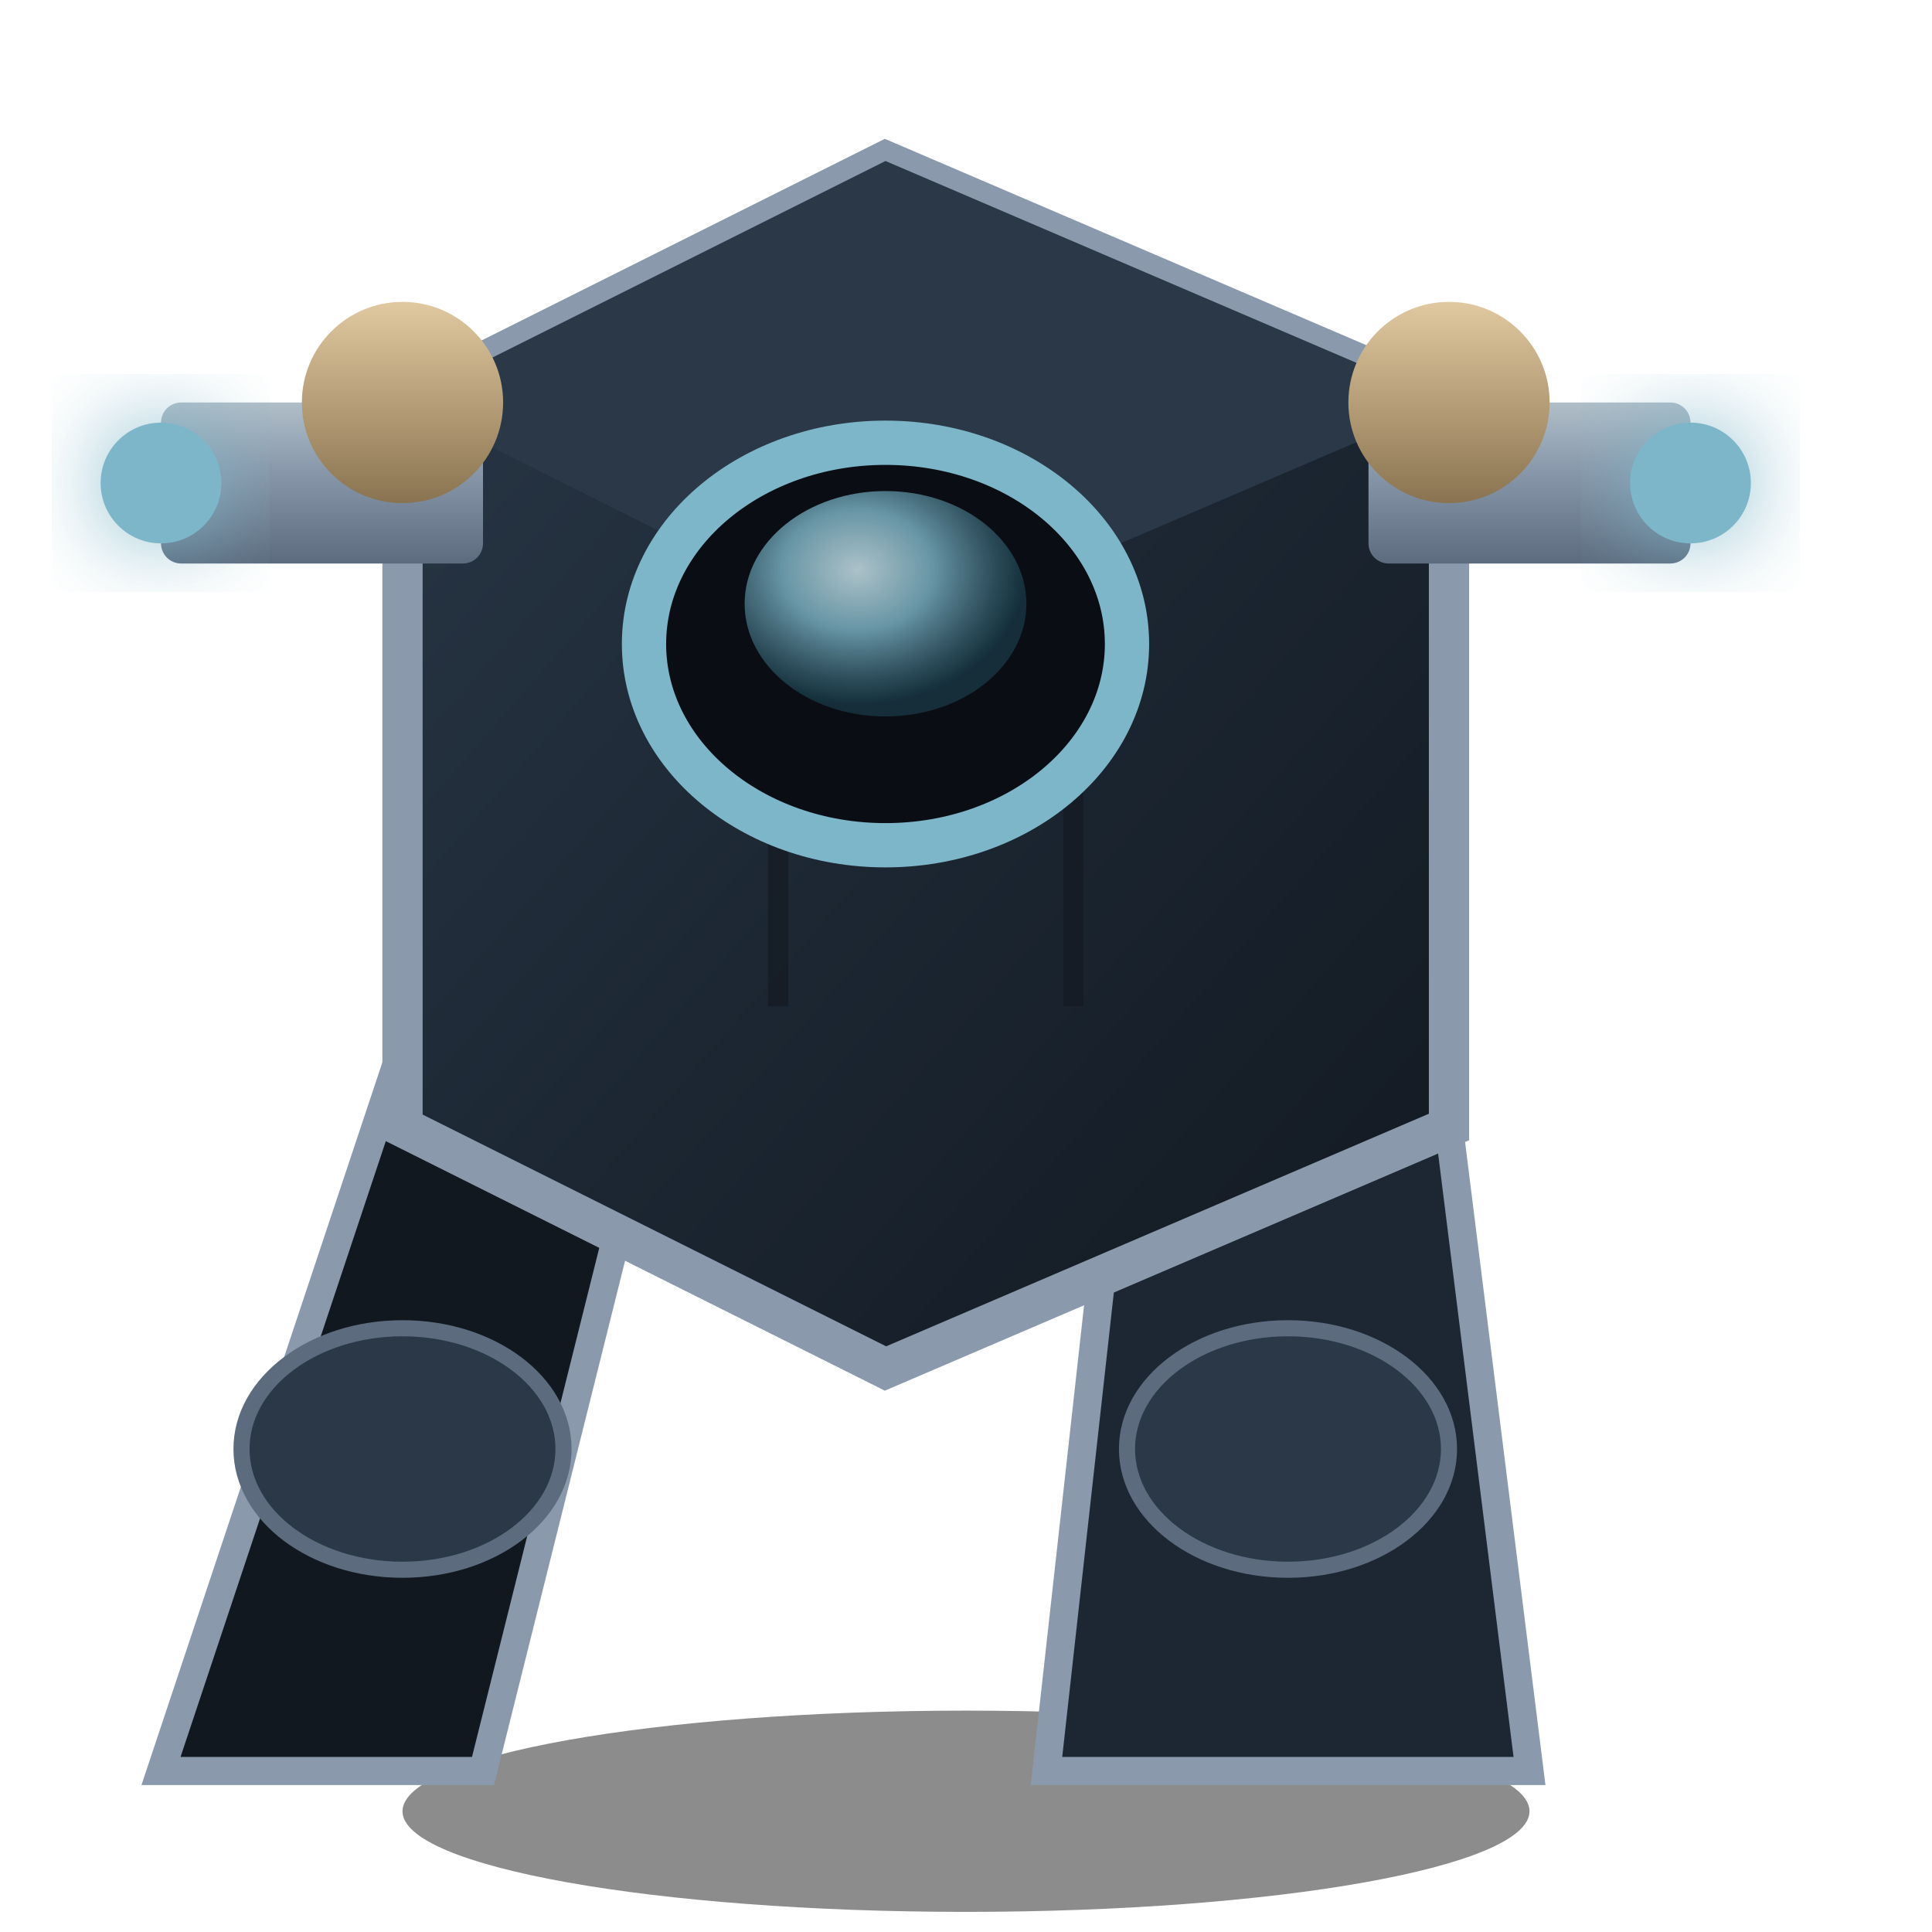
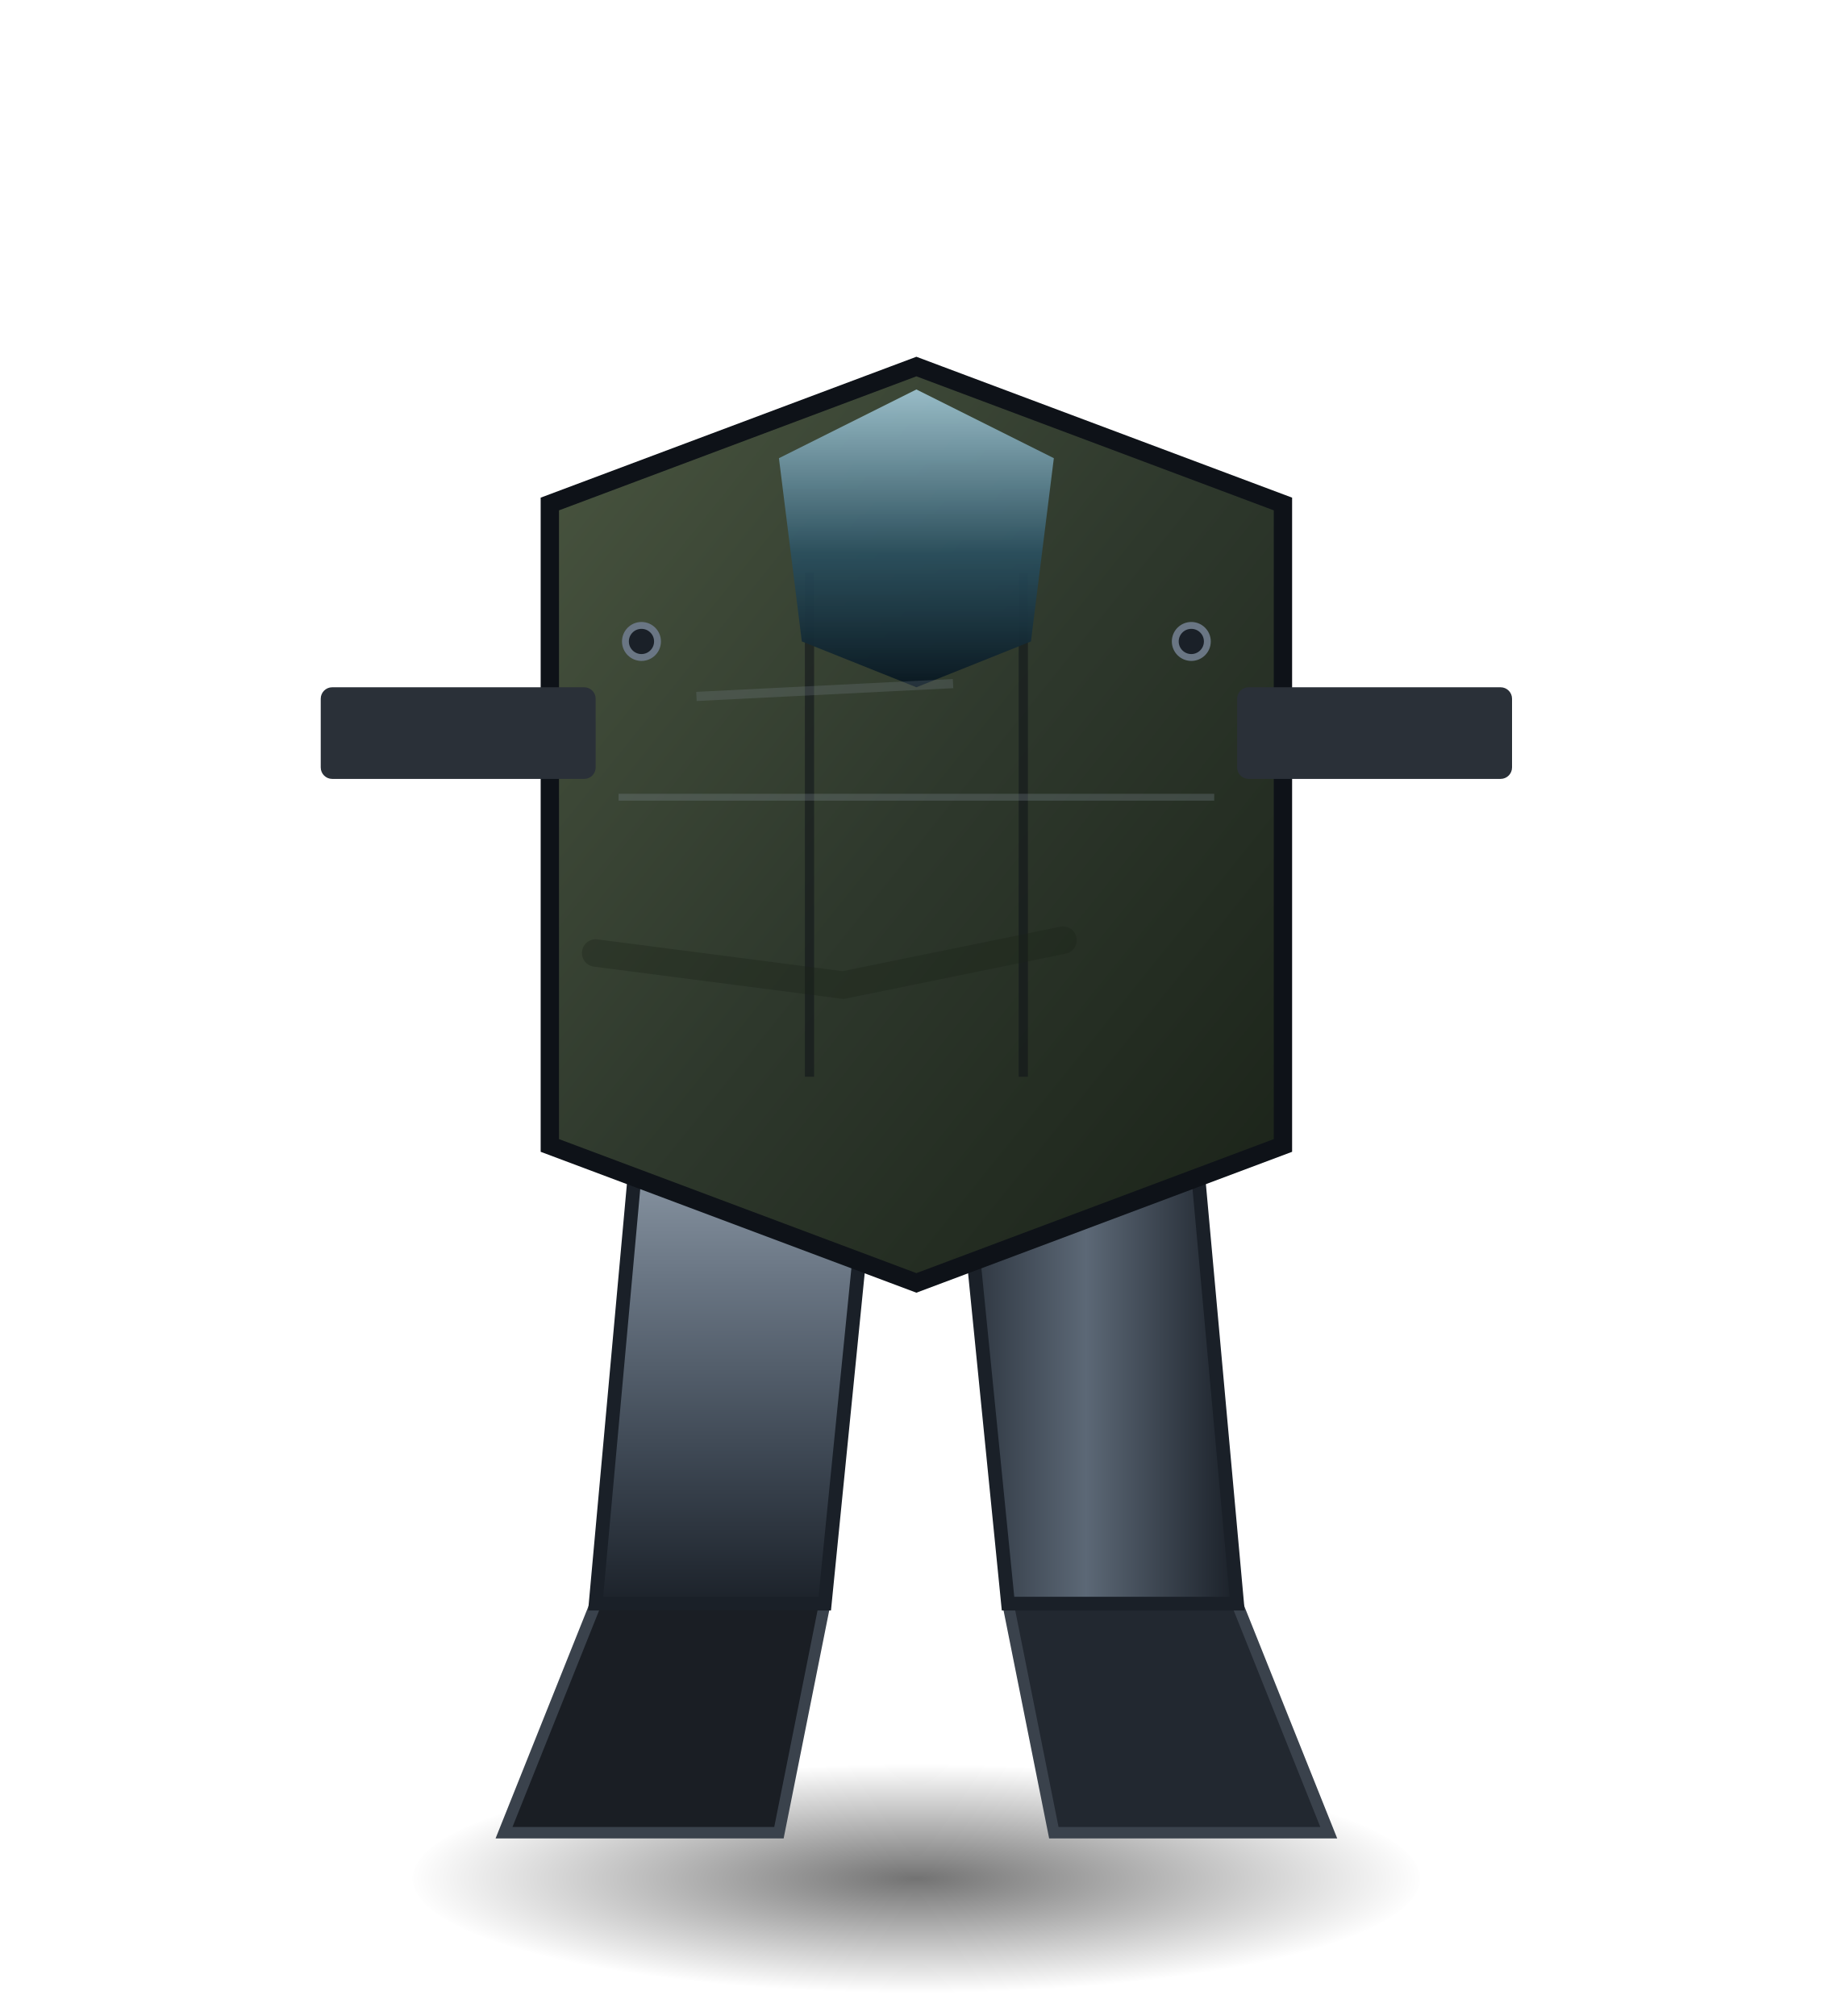
- <svg xmlns="http://www.w3.org/2000/svg" viewBox="0 0 48 48" width="48" height="48" fill="none">
+ <svg xmlns="http://www.w3.org/2000/svg" viewBox="0 0 80 88" width="80" height="88" fill="none">
  <defs>
-     <radialGradient id="padG" cx="50%" cy="50%" r="50%">
-       <stop offset="0%" stop-color="#1c2733" stop-opacity="0.9" />
-       <stop offset="100%" stop-color="#0a0e14" stop-opacity="0.2" />
+     <linearGradient id="steel" x1="0" y1="0" x2="0" y2="1">
+       <stop offset="0%" stop-color="#9aa7b4" />
+       <stop offset="35%" stop-color="#6a7684" />
+       <stop offset="70%" stop-color="#3e4854" />
+       <stop offset="100%" stop-color="#1c222a" />
+     </linearGradient>
+     <linearGradient id="steelSide" x1="0" y1="0" x2="1" y2="0">
+       <stop offset="0%" stop-color="#2a323c" />
+       <stop offset="45%" stop-color="#5c6876" />
+       <stop offset="100%" stop-color="#1a2028" />
+     </linearGradient>
+     <linearGradient id="armor" x1="0" y1="0" x2="0.3" y2="1">
+       <stop offset="0%" stop-color="#5a6a58" />
+       <stop offset="40%" stop-color="#3a4638" />
+       <stop offset="100%" stop-color="#1e261c" />
+     </linearGradient>
+     <linearGradient id="camo" x1="0" y1="0" x2="1" y2="1">
+       <stop offset="0%" stop-color="#4a5640" />
+       <stop offset="50%" stop-color="#2e382c" />
+       <stop offset="100%" stop-color="#1a2218" />
+     </linearGradient>
+     <linearGradient id="desert" x1="0" y1="0" x2="0" y2="1">
+       <stop offset="0%" stop-color="#8a7a5a" />
+       <stop offset="100%" stop-color="#4a4030" />
+     </linearGradient>
+     <linearGradient id="glass" x1="0" y1="0" x2="0" y2="1">
+       <stop offset="0%" stop-color="#a8d0e0" stop-opacity="0.85" />
+       <stop offset="55%" stop-color="#2a5060" stop-opacity="0.9" />
+       <stop offset="100%" stop-color="#0a1820" />
+     </linearGradient>
+     <linearGradient id="heat" x1="0" y1="1" x2="0" y2="0">
+       <stop offset="0%" stop-color="#ff6a20" stop-opacity="0.9" />
+       <stop offset="50%" stop-color="#ffc060" stop-opacity="0.5" />
+       <stop offset="100%" stop-color="#fff0c0" stop-opacity="0" />
+     </linearGradient>
+     <linearGradient id="muzzle" x1="0" y1="0.5" x2="1" y2="0.5">
+       <stop offset="0%" stop-color="#fff8e0" />
+       <stop offset="40%" stop-color="#ffb040" />
+       <stop offset="100%" stop-color="#ff6020" stop-opacity="0" />
+     </linearGradient>
+     <radialGradient id="shadow" cx="50%" cy="50%" r="50%">
+       <stop offset="0%" stop-color="#000" stop-opacity="0.55" />
+       <stop offset="100%" stop-color="#000" stop-opacity="0" />
    </radialGradient>
-     <radialGradient id="coreG" cx="40%" cy="35%" r="60%">
-       <stop offset="0%" stop-color="#d4eef5" />
-       <stop offset="45%" stop-color="#7eb6c9" />
-       <stop offset="100%" stop-color="#1a4050" stop-opacity="0.8" />
-     </radialGradient>
-     <linearGradient id="hullL" x1="0" y1="0" x2="1" y2="1">
-       <stop offset="0%" stop-color="#2a3848" />
-       <stop offset="50%" stop-color="#1c2733" />
-       <stop offset="100%" stop-color="#121820" />
-     </linearGradient>
-     <linearGradient id="steelL" x1="0" y1="0" x2="0" y2="1">
-       <stop offset="0%" stop-color="#b0bec8" />
-       <stop offset="40%" stop-color="#8a9aac" />
-       <stop offset="100%" stop-color="#5c6b7e" />
-     </linearGradient>
-     <linearGradient id="brassL" x1="0" y1="0" x2="0" y2="1">
-       <stop offset="0%" stop-color="#e0c9a0" />
-       <stop offset="100%" stop-color="#8a7350" />
-     </linearGradient>
-     <filter id="softGlow" x="-40%" y="-40%" width="180%" height="180%">
-       <feGaussianBlur stdDeviation="1.2" result="b" />
-       <feMerge>
-         <feMergeNode in="b" />
-         <feMergeNode in="SourceGraphic" />
-       </feMerge>
+     <filter id="soft" x="-20%" y="-20%" width="140%" height="140%">
+       <feGaussianBlur stdDeviation="0.6" />
    </filter>
  </defs>
-   <ellipse cx="24" cy="45" rx="14" ry="2.5" fill="rgba(0,0,0,0.45)" />
-   <path d="M10 26 L4 44 L12 44 L16 28 Z" fill="#121820" stroke="#8a9aac" stroke-width="0.7" />
-   <path d="M28 26 L26 44 L38 44 L36 28 Z" fill="#1c2733" stroke="#8a9aac" stroke-width="0.7" />
-   <ellipse cx="10" cy="36" rx="4" ry="3" fill="#2a3848" stroke="#5c6b7e" stroke-width="0.4" />
-   <ellipse cx="32" cy="36" rx="4" ry="3" fill="#2a3848" stroke="#5c6b7e" stroke-width="0.4" />
-   <path d="M10 10 L10 28 L22 34 L36 28 L36 10 L22 4 Z" fill="url(#hullL)" stroke="#8a9aac" stroke-width="1" />
-   <path d="M10 10 L22 4 L36 10 L22 16 Z" fill="#2a3848" />
-   <line x1="19.333" y1="13" x2="19.333" y2="25" stroke="#121820" stroke-width="0.5" opacity="0.6" />
-   <line x1="26.667" y1="13" x2="26.667" y2="25" stroke="#121820" stroke-width="0.5" opacity="0.6" />
-   <ellipse cx="22" cy="16" rx="6" ry="5" fill="#0a0e14" stroke="#7eb6c9" stroke-width="1.1" />
-   <ellipse cx="22" cy="15" rx="3.5" ry="2.8" fill="url(#coreG)" opacity="0.8" />
-   <rect x="4" y="10" width="8" height="4" rx="0.5" fill="url(#steelL)" />
-   <rect x="34" y="10" width="8" height="4" rx="0.5" fill="url(#steelL)" />
-   <circle cx="4" cy="12" r="1.5" fill="#7eb6c9" filter="url(#softGlow)" />
-   <circle cx="42" cy="12" r="1.5" fill="#7eb6c9" filter="url(#softGlow)" />
-   <circle cx="10" cy="10" r="2.5" fill="url(#brassL)" />
-   <circle cx="36" cy="10" r="2.5" fill="url(#brassL)" />
+   <ellipse cx="40" cy="82" rx="22" ry="5" fill="url(#shadow)" />
+   <path d="M26 70 L22 80 L34 80 L36 70 Z" fill="#1a1e24" stroke="#3a424c" stroke-width="0.5" />
+   <path d="M44 70 L46 80 L58 80 L54 70 Z" fill="#222830" stroke="#3a424c" stroke-width="0.5" />
+   <path d="M28 48 L26 70 L36 70 L38 50 Z" fill="url(#steel)" stroke="#1a2028" stroke-width="0.6" />
+   <path d="M42 50 L44 70 L54 70 L52 48 Z" fill="url(#steelSide)" stroke="#1a2028" stroke-width="0.6" />
+   <path d="M24 22 L24 50 L40 56 L56 50 L56 22 L40 16 Z" fill="url(#camo)" stroke="#0e1218" stroke-width="0.8" />
+   <line x1="35.333" y1="25" x2="35.333" y2="47" stroke="#0e1218" stroke-width="0.4" opacity="0.55" />
+   <line x1="44.667" y1="25" x2="44.667" y2="47" stroke="#0e1218" stroke-width="0.4" opacity="0.55" />
+   <line x1="27" y1="34.8" x2="53" y2="34.8" stroke="#8a96a4" stroke-width="0.3" opacity="0.25" />
+   <path d="M34 20 L40 17 L46 20 L45 28 L40 30 L35 28 Z" fill="url(#glass)" />
+   <rect x="14" y="30" width="12" height="4" rx="0.5" fill="#2a3038" />
+   <rect x="54" y="30" width="12" height="4" rx="0.5" fill="#2a3038" />
+   <path d="M26 41.6 L36.8 43 L46.4 41.04" stroke="#1a2218" stroke-width="1.2" opacity="0.35" stroke-linecap="round" />
+   <path d="M30.4 30.4 L41.6 29.84" stroke="#8a96a4" stroke-width="0.4" opacity="0.2" />
+   <circle cx="28" cy="28" r="0.7" fill="#1a2028" stroke="#6a7684" stroke-width="0.3" />
+   <circle cx="52" cy="28" r="0.7" fill="#1a2028" stroke="#6a7684" stroke-width="0.3" />
</svg>
